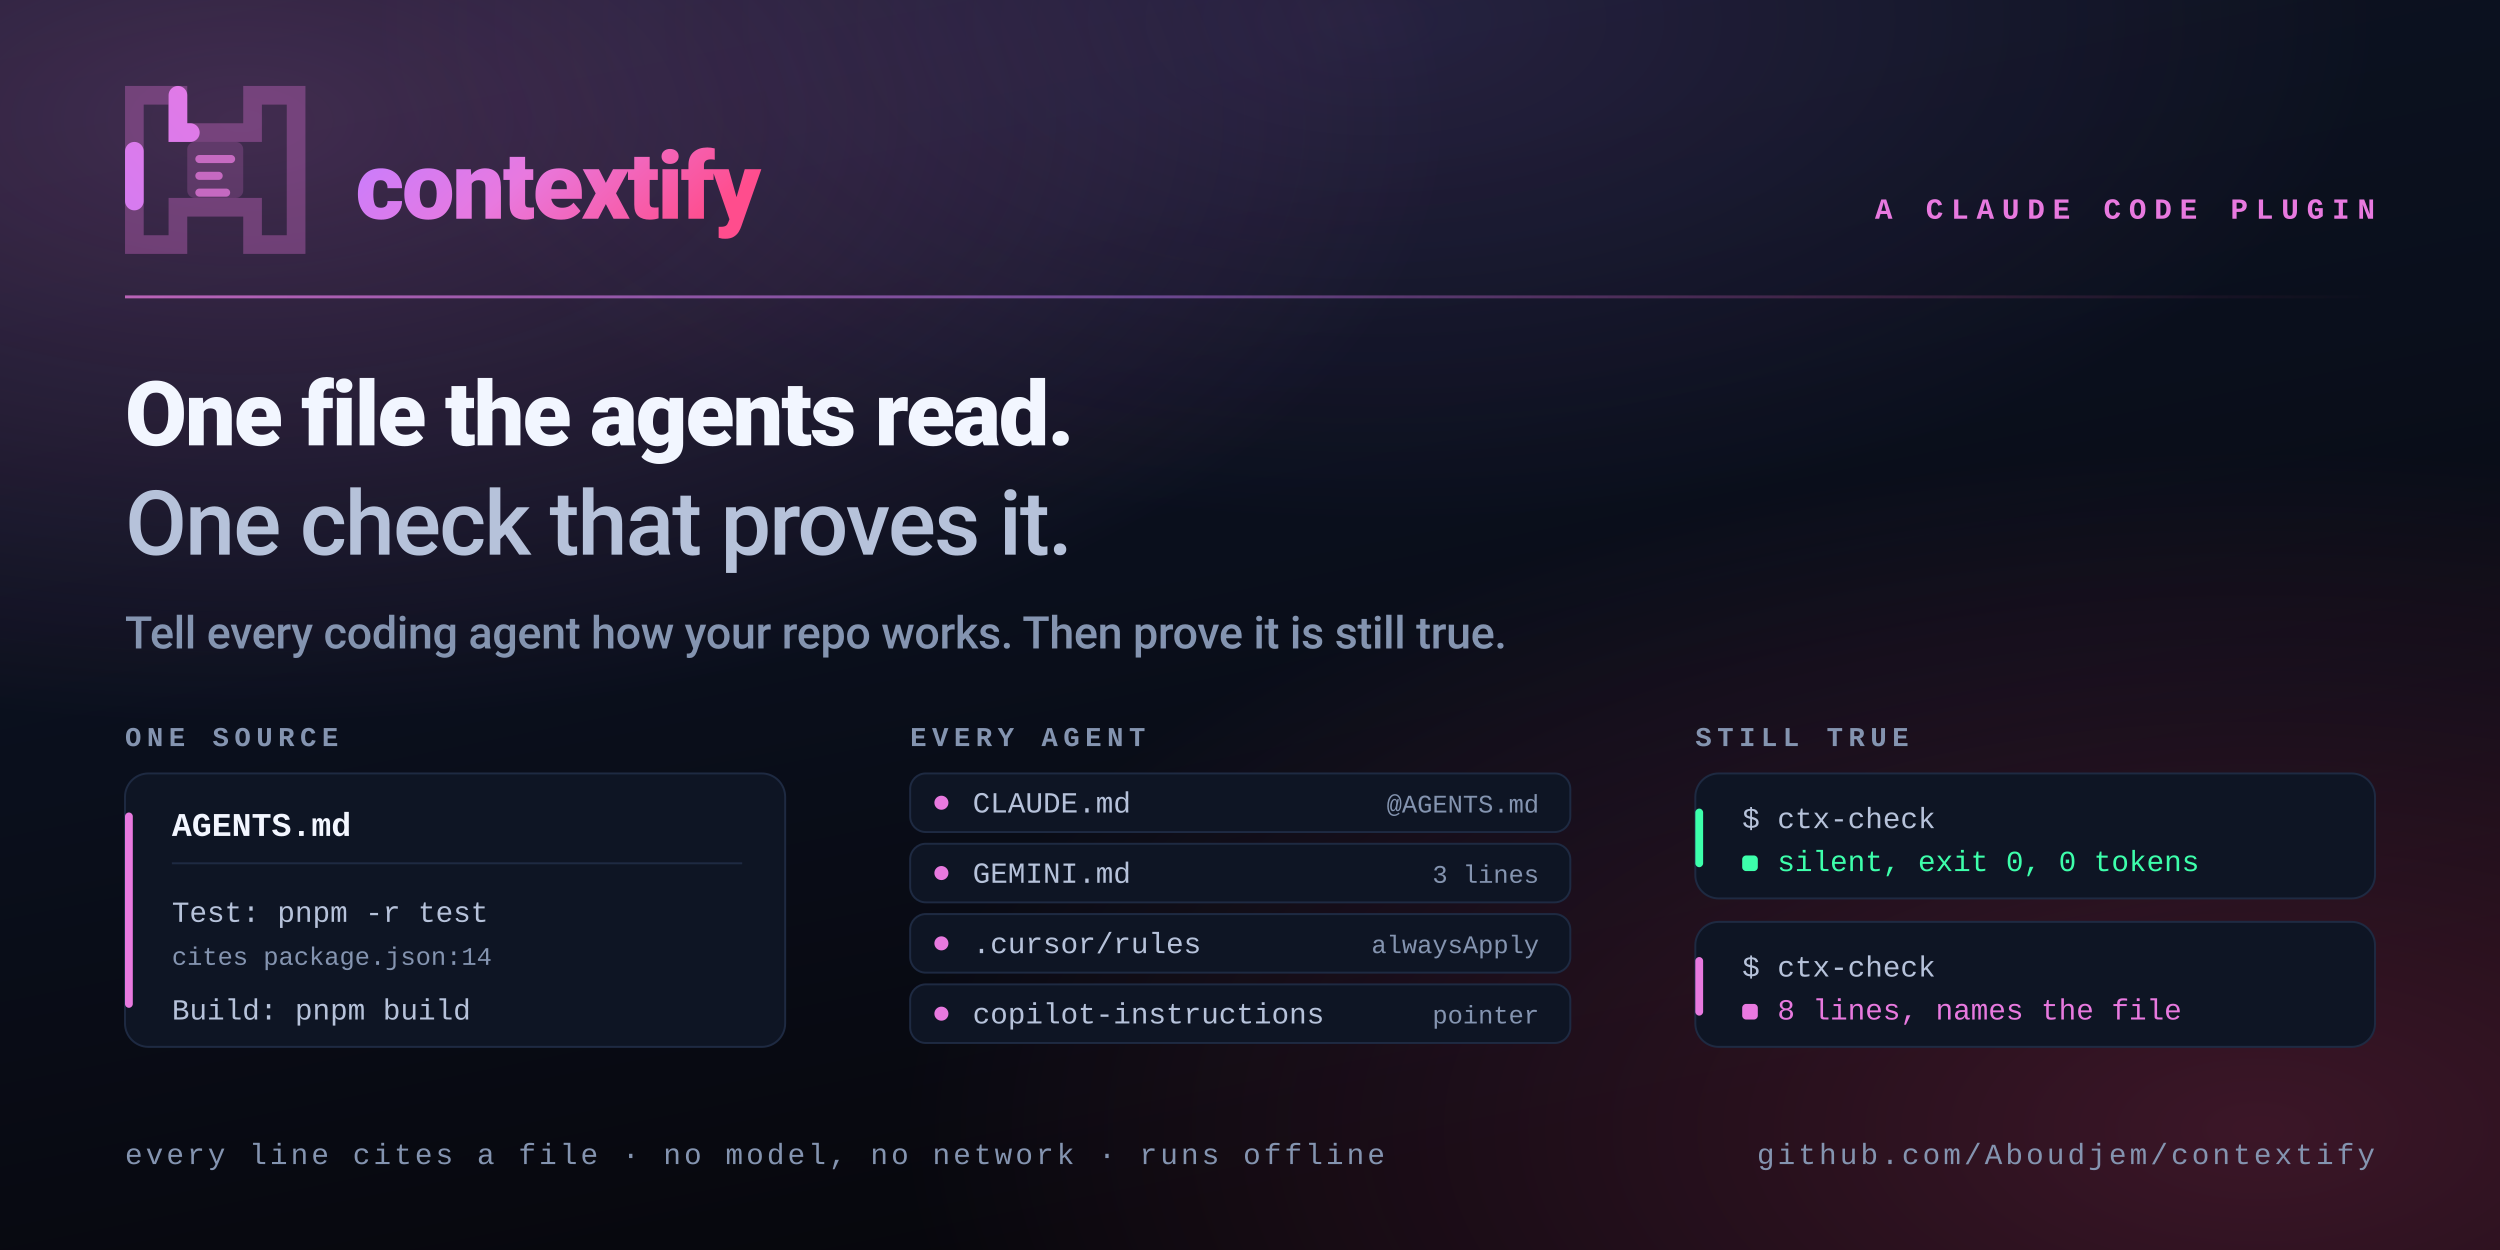
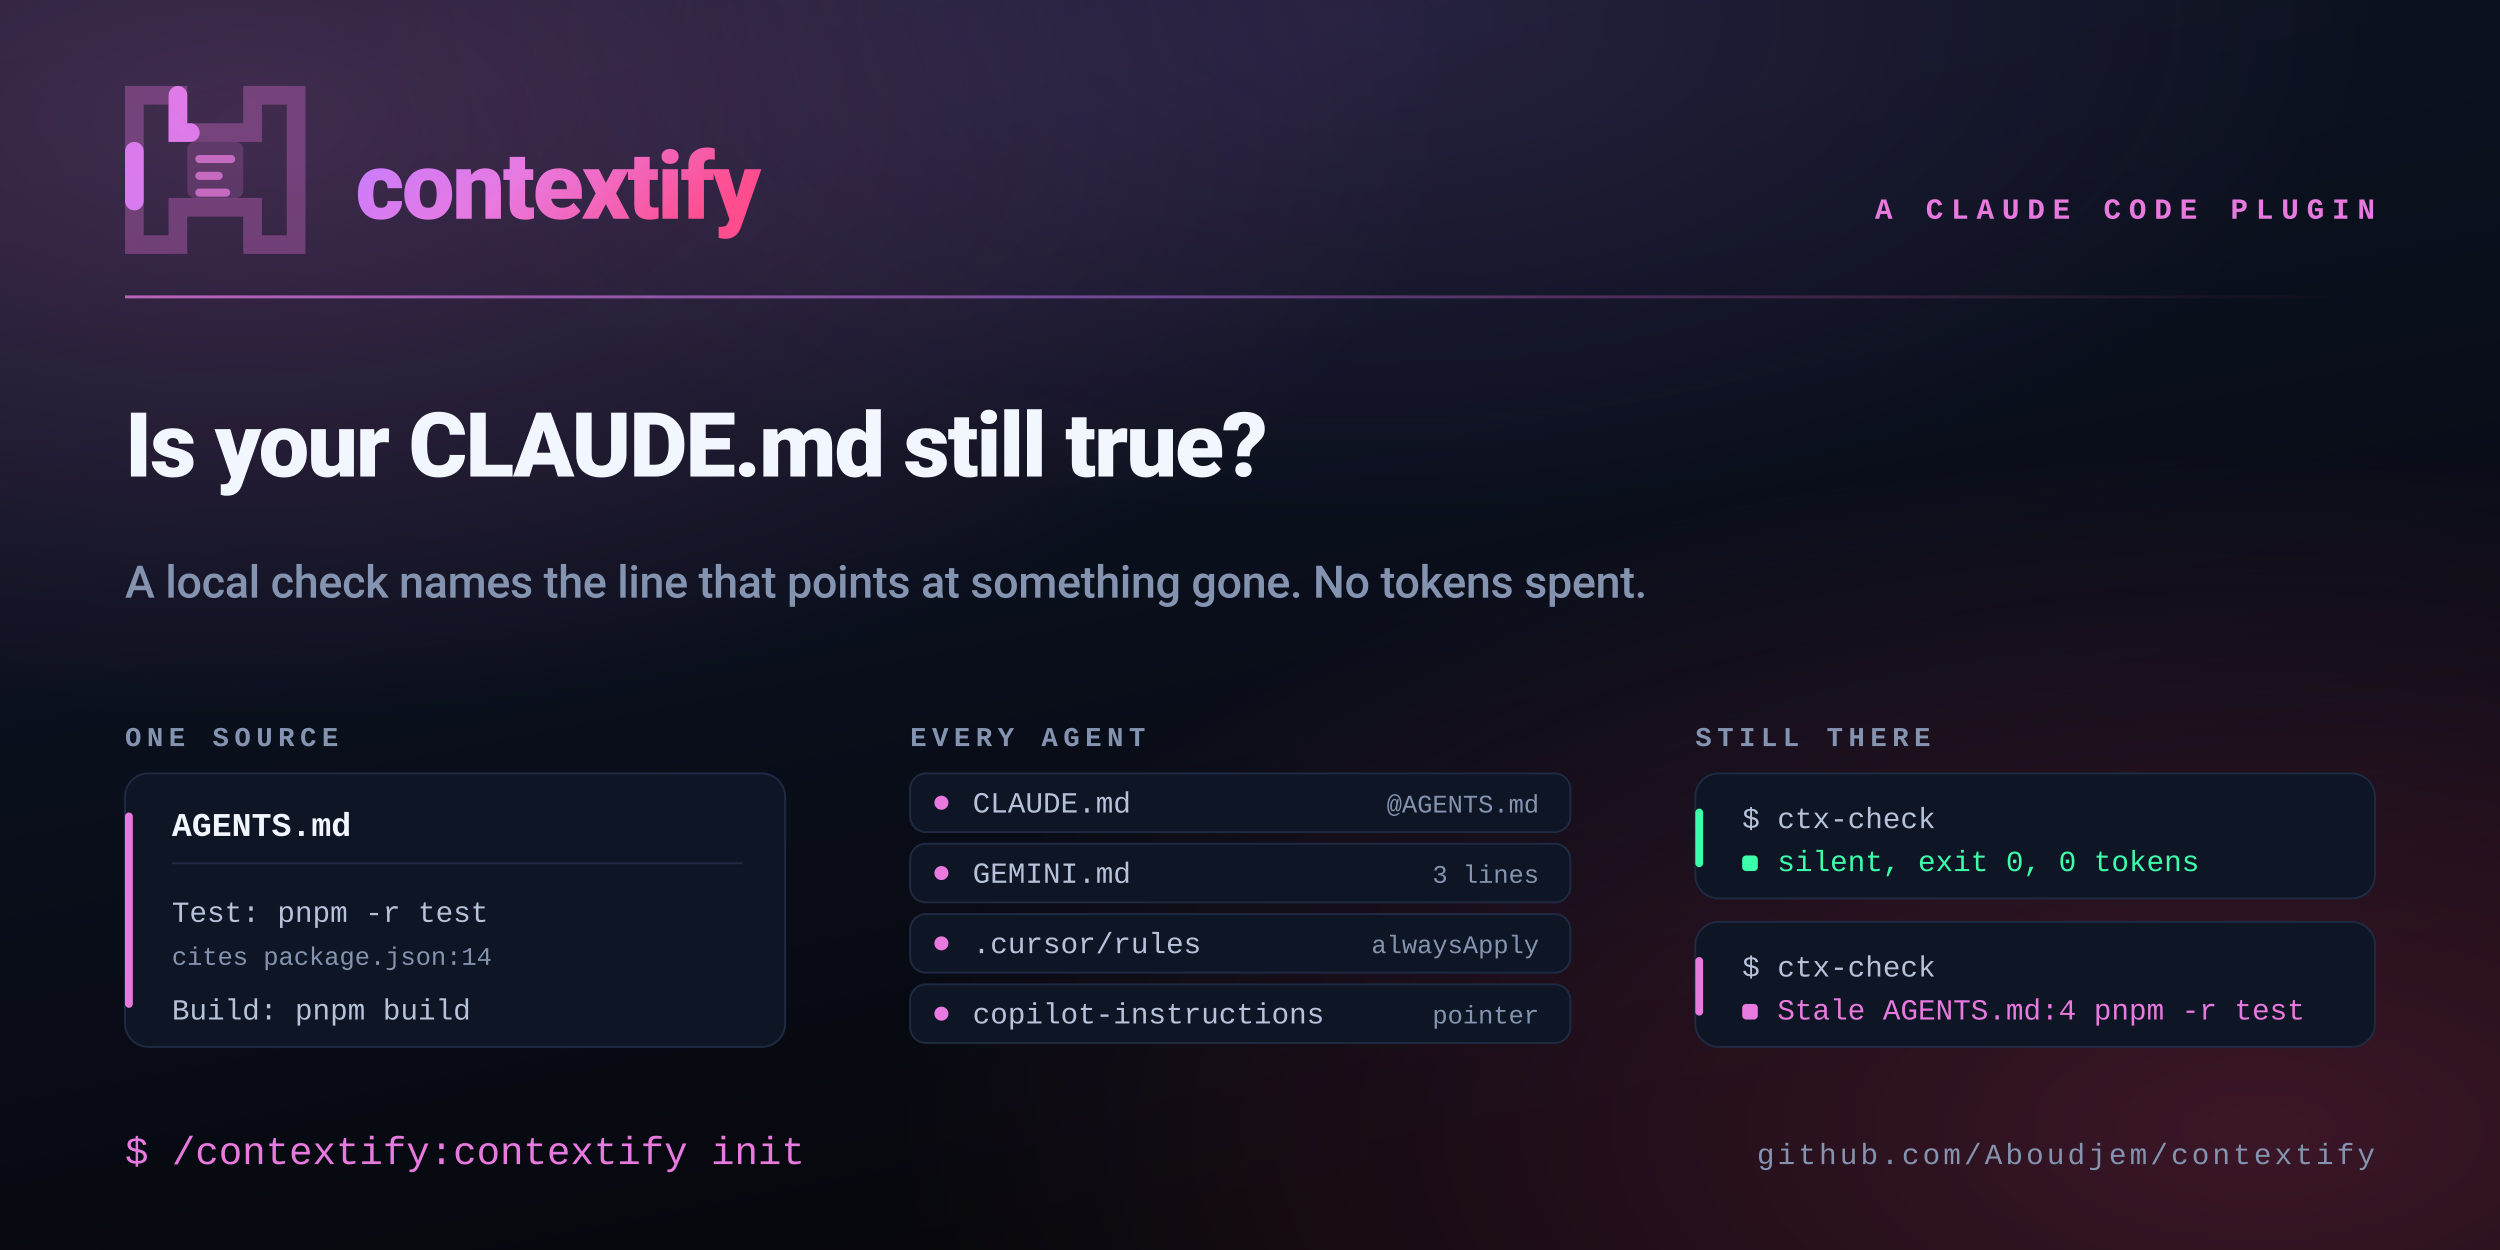
- <svg xmlns="http://www.w3.org/2000/svg" viewBox="0 0 1280 640" width="1280" height="640" role="img" aria-label="contextify: tell every coding agent how your repo works, then prove it is still true. One AGENTS.md carries the facts, every other agent file points at it, and the commit/push check costs nothing while the evidence still holds.">
+ <svg xmlns="http://www.w3.org/2000/svg" viewBox="0 0 1280 640" width="1280" height="640" role="img" aria-label="contextify: know when your agent instructions point at something gone. One AGENTS.md carries the facts, every other agent file points at it, and the commit/push check costs nothing while the evidence still holds.">
  <defs>
    <linearGradient id="cx-ground" x1="0" y1="0" x2="0.4" y2="1">
      <stop offset="0%" stop-color="#0E1524" />
      <stop offset="55%" stop-color="#0A0F1C" />
      <stop offset="100%" stop-color="#07070C" />
    </linearGradient>
    <radialGradient id="cx-bloomA" cx="0.10" cy="0.10" r="0.48">
      <stop offset="0%" stop-color="#E879DF" stop-opacity="0.24" />
      <stop offset="100%" stop-color="#E879DF" stop-opacity="0" />
    </radialGradient>
    <radialGradient id="cx-bloomB" cx="0.90" cy="0.90" r="0.54">
      <stop offset="0%" stop-color="#FF4D8D" stop-opacity="0.21" />
      <stop offset="100%" stop-color="#FF4D8D" stop-opacity="0" />
    </radialGradient>
    <radialGradient id="cx-bloomC" cx="0.55" cy="0.02" r="0.40">
      <stop offset="0%" stop-color="#C77DFF" stop-opacity="0.14" />
      <stop offset="100%" stop-color="#C77DFF" stop-opacity="0" />
    </radialGradient>
    <linearGradient id="cx-rule" gradientUnits="userSpaceOnUse" x1="64" y1="152" x2="1216" y2="152">
      <stop offset="0%" stop-color="#E879DF" stop-opacity="0.75" />
      <stop offset="46%" stop-color="#C77DFF" stop-opacity="0.45" />
      <stop offset="100%" stop-color="#FF4D8D" stop-opacity="0" />
    </linearGradient>
    <linearGradient id="cx-ink" gradientUnits="userSpaceOnUse" x1="64" y1="134" x2="160" y2="42">
      <stop offset="0%" stop-color="#C77DFF" />
      <stop offset="52%" stop-color="#E879DF" />
      <stop offset="100%" stop-color="#FF4D8D" />
    </linearGradient>
    <linearGradient id="cx-word" x1="0" y1="0" x2="1" y2="0.25">
      <stop offset="0%" stop-color="#C77DFF" />
      <stop offset="46%" stop-color="#E879DF" />
      <stop offset="100%" stop-color="#FF4D8D" />
    </linearGradient>
    <filter id="cx-glow" x="-45%" y="-45%" width="190%" height="190%">
      <feGaussianBlur stdDeviation="5" result="b" />
      <feMerge>
        <feMergeNode in="b" />
        <feMergeNode in="SourceGraphic" />
      </feMerge>
    </filter>
  </defs>
  <style>
    .disp { font-family: system-ui, -apple-system, 'Segoe UI', Roboto, 'Helvetica Neue', Arial, sans-serif; }
    .mono { font-family: ui-monospace, SFMono-Regular, 'SF Mono', Menlo, Consolas, 'Liberation Mono', monospace; }
    .kick  { font-size: 15px; font-weight: 600; letter-spacing: 4px; fill: #E879DF; }
    .lede  { font-size: 46px; font-weight: 800; fill: #F2F6FF; letter-spacing: -1px; }
    .lede2 { font-size: 46px; font-weight: 500; fill: #B6C2DA; letter-spacing: -1px; }
    .story { font-size: 23px; font-weight: 500; fill: #8494B0; letter-spacing: -0.2px; }
    .colhd { font-size: 14px; font-weight: 600; letter-spacing: 2.8px; fill: #8494B0; }
    .name  { font-size: 17px; font-weight: 600; fill: #F2F6FF; }
    .body  { font-size: 15px; fill: #B6C2DA; }
    .cite  { font-size: 13px; fill: #8494B0; }
    .tag   { font-size: 15px; letter-spacing: 1.6px; fill: #8494B0; }
    .card  { fill: #0E1524; stroke: #1E2A42; stroke-width: 1; }
  </style>
  <rect width="1280" height="640" fill="url(#cx-ground)" />
  <rect width="1280" height="640" fill="url(#cx-bloomA)" />
  <rect width="1280" height="640" fill="url(#cx-bloomB)" />
  <rect width="1280" height="640" fill="url(#cx-bloomC)" />
  <g transform="translate(46.5,23.3) scale(3.185)">
    <rect x="15.5" y="15.5" width="9" height="9" rx="1.2" fill="#E879DF" fill-opacity="0.20" />
    <g fill="#E879DF" fill-opacity="0.75">
      <rect x="16.8" y="17.6" width="6.4" height="1.3" rx="0.65" />
      <rect x="16.8" y="20.3" width="4.4" height="1.3" rx="0.65" />
      <rect x="16.8" y="23.0" width="5.6" height="1.3" rx="0.65" />
    </g>
    <g fill="none" stroke-linejoin="miter" stroke-miterlimit="8">
      <path d="M14 8 H7 V32 H14 V26 H26 V32 H33 V8 H26 V14 H14 V8 Z" stroke="#E879DF" stroke-opacity="0.32" stroke-width="3" />
      <path d="M14 8 H7 V32 H14 V26 H26 V32 H33 V8 H26 V14 H14 V8 Z" stroke="url(#cx-ink)" stroke-width="3" stroke-linecap="round" pathLength="100" stroke-dasharray="8 92" stroke-dashoffset="-16" />
    </g>
  </g>
  <text class="disp" x="182" y="112" font-size="48" font-weight="800" letter-spacing="-1.2" fill="url(#cx-word)">contextify</text>
  <text class="mono kick" x="1216" y="112" text-anchor="end">A CLAUDE CODE PLUGIN</text>
  <line x1="64" y1="152" x2="1216" y2="152" stroke="url(#cx-rule)" stroke-width="1.5" />
-   <text class="disp lede" x="64" y="228">One file the agents read.</text>
-   <text class="disp lede2" x="64" y="284">One check that proves it.</text>
-   <text class="disp story" x="64" y="332">Tell every coding agent how your repo works. Then prove it is still true.</text>
+   <text class="disp lede" x="64" y="244" font-size="54">Is your CLAUDE.md still true?</text>
+   <text class="disp story" x="64" y="306" font-size="27">A local check names the line that points at something gone. No tokens spent.</text>
  <text class="mono colhd" x="64" y="382">ONE SOURCE</text>
  <text class="mono colhd" x="466" y="382">EVERY AGENT</text>
-   <text class="mono colhd" x="868" y="382">STILL TRUE</text>
+   <text class="mono colhd" x="868" y="382">STILL THERE</text>
  <rect x="64" y="396" width="338" height="140" rx="12" class="card" />
  <rect x="64" y="416" width="4" height="100" rx="2" fill="#E879DF" />
  <text class="mono name" x="88" y="428">AGENTS.md</text>
  <line x1="88" y1="442" x2="380" y2="442" stroke="#1E2A42" stroke-width="1" />
  <text class="mono body" x="88" y="472">Test:  pnpm -r test</text>
  <text class="mono cite" x="88" y="494">cites package.json:14</text>
  <text class="mono body" x="88" y="522">Build: pnpm build</text>
  <rect x="466" y="396" width="338" height="30" rx="8" class="card" />
  <circle cx="482" cy="411" r="3.6" fill="#E879DF" />
  <text class="mono body" x="498" y="416">CLAUDE.md</text>
  <text class="mono cite" x="788" y="416" text-anchor="end">@AGENTS.md</text>
  <rect x="466" y="432" width="338" height="30" rx="8" class="card" />
  <circle cx="482" cy="447" r="3.6" fill="#E879DF" />
  <text class="mono body" x="498" y="452">GEMINI.md</text>
  <text class="mono cite" x="788" y="452" text-anchor="end">3 lines</text>
  <rect x="466" y="468" width="338" height="30" rx="8" class="card" />
  <circle cx="482" cy="483" r="3.6" fill="#E879DF" />
  <text class="mono body" x="498" y="488">.cursor/rules</text>
  <text class="mono cite" x="788" y="488" text-anchor="end">alwaysApply</text>
  <rect x="466" y="504" width="338" height="30" rx="8" class="card" />
  <circle cx="482" cy="519" r="3.6" fill="#E879DF" />
  <text class="mono body" x="498" y="524">copilot-instructions</text>
  <text class="mono cite" x="788" y="524" text-anchor="end">pointer</text>
  <rect x="868" y="396" width="348" height="64" rx="12" class="card" />
  <rect x="868" y="414" width="4" height="30" rx="2" fill="#3DFFAB" />
  <text class="mono body" x="892" y="424">$ ctx-check</text>
  <rect x="892" y="438" width="8" height="8" rx="2" fill="#3DFFAB" />
  <text class="mono" x="910" y="446" font-size="15" fill="#3DFFAB">silent, exit 0, 0 tokens</text>
  <rect x="868" y="472" width="348" height="64" rx="12" class="card" />
  <rect x="868" y="490" width="4" height="30" rx="2" fill="#E879DF" />
  <text class="mono body" x="892" y="500">$ ctx-check</text>
  <rect x="892" y="514" width="8" height="8" rx="2" fill="#E879DF" />
-   <text class="mono" x="910" y="522" font-size="15" fill="#E879DF">8 lines, names the file</text>
-   <text class="mono tag" x="64" y="596">every line cites a file  ·  no model, no network  ·  runs offline</text>
+   <text class="mono" x="910" y="522" font-size="15" fill="#E879DF">Stale AGENTS.md:4 pnpm -r test</text>
+   <text class="mono" x="64" y="596" font-size="20" fill="#E879DF">$ /contextify:contextify init</text>
  <text class="mono tag" x="1216" y="596" text-anchor="end">github.com/Aboudjem/contextify</text>
</svg>
